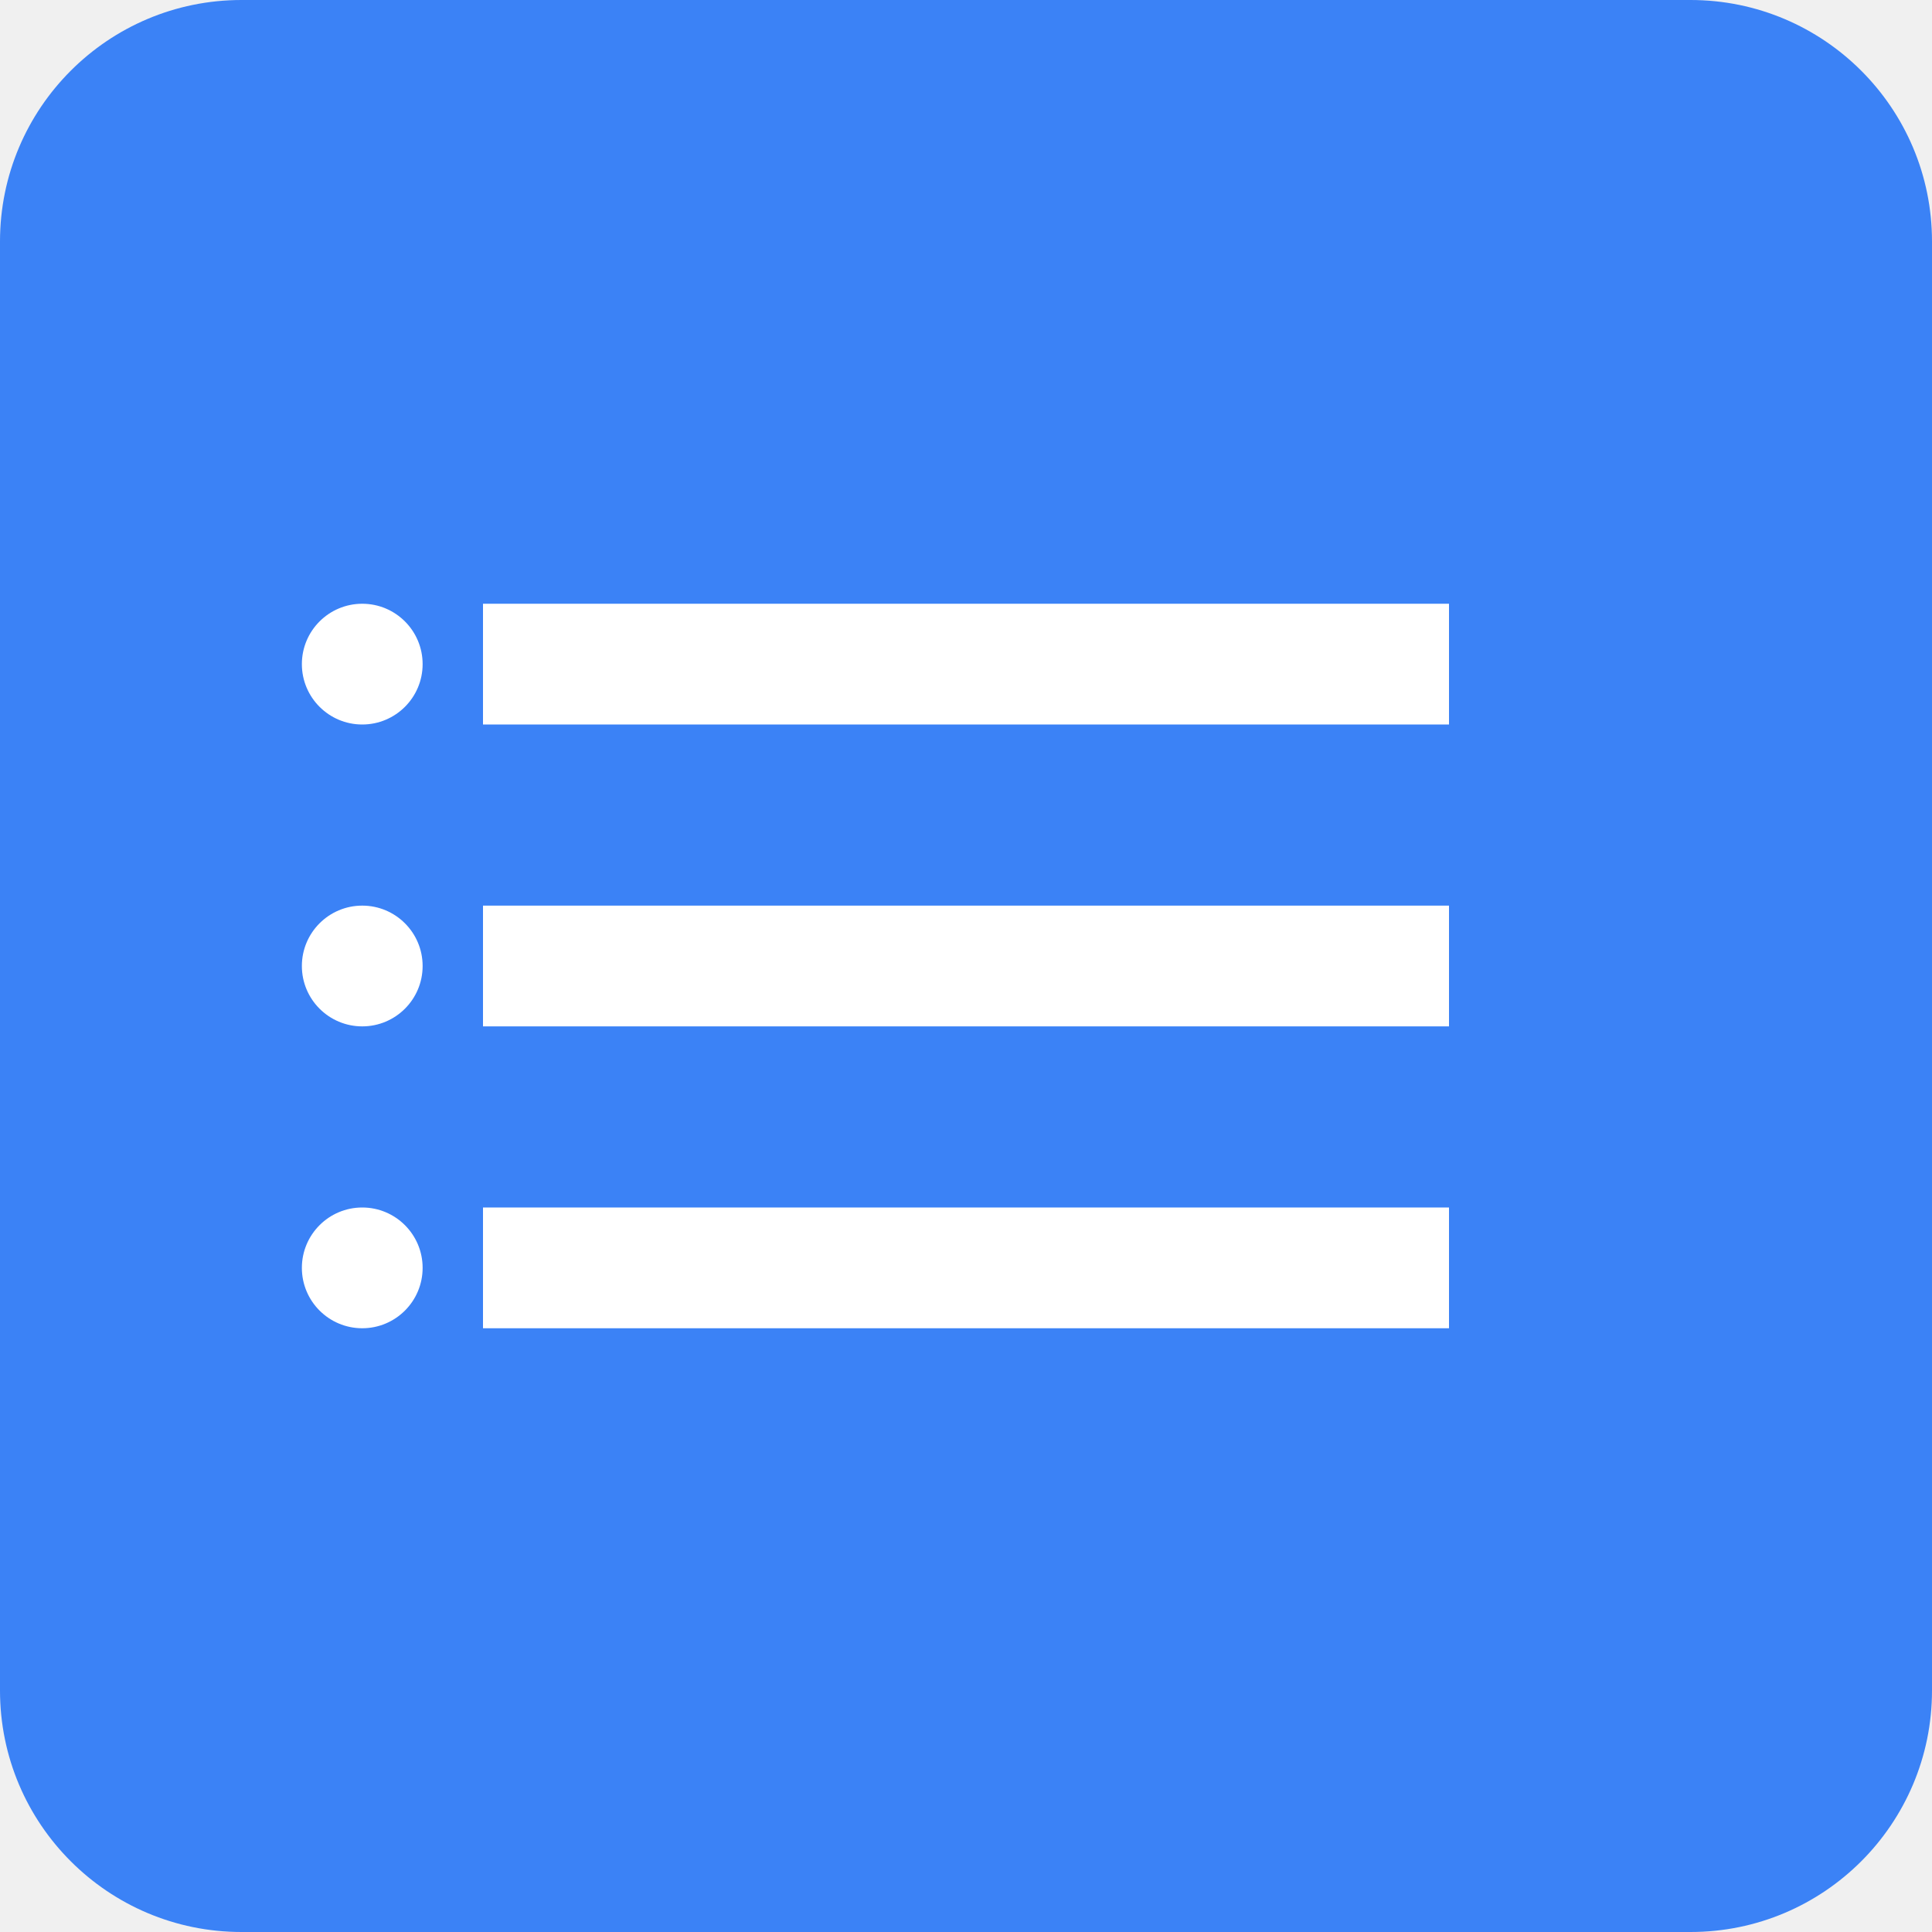
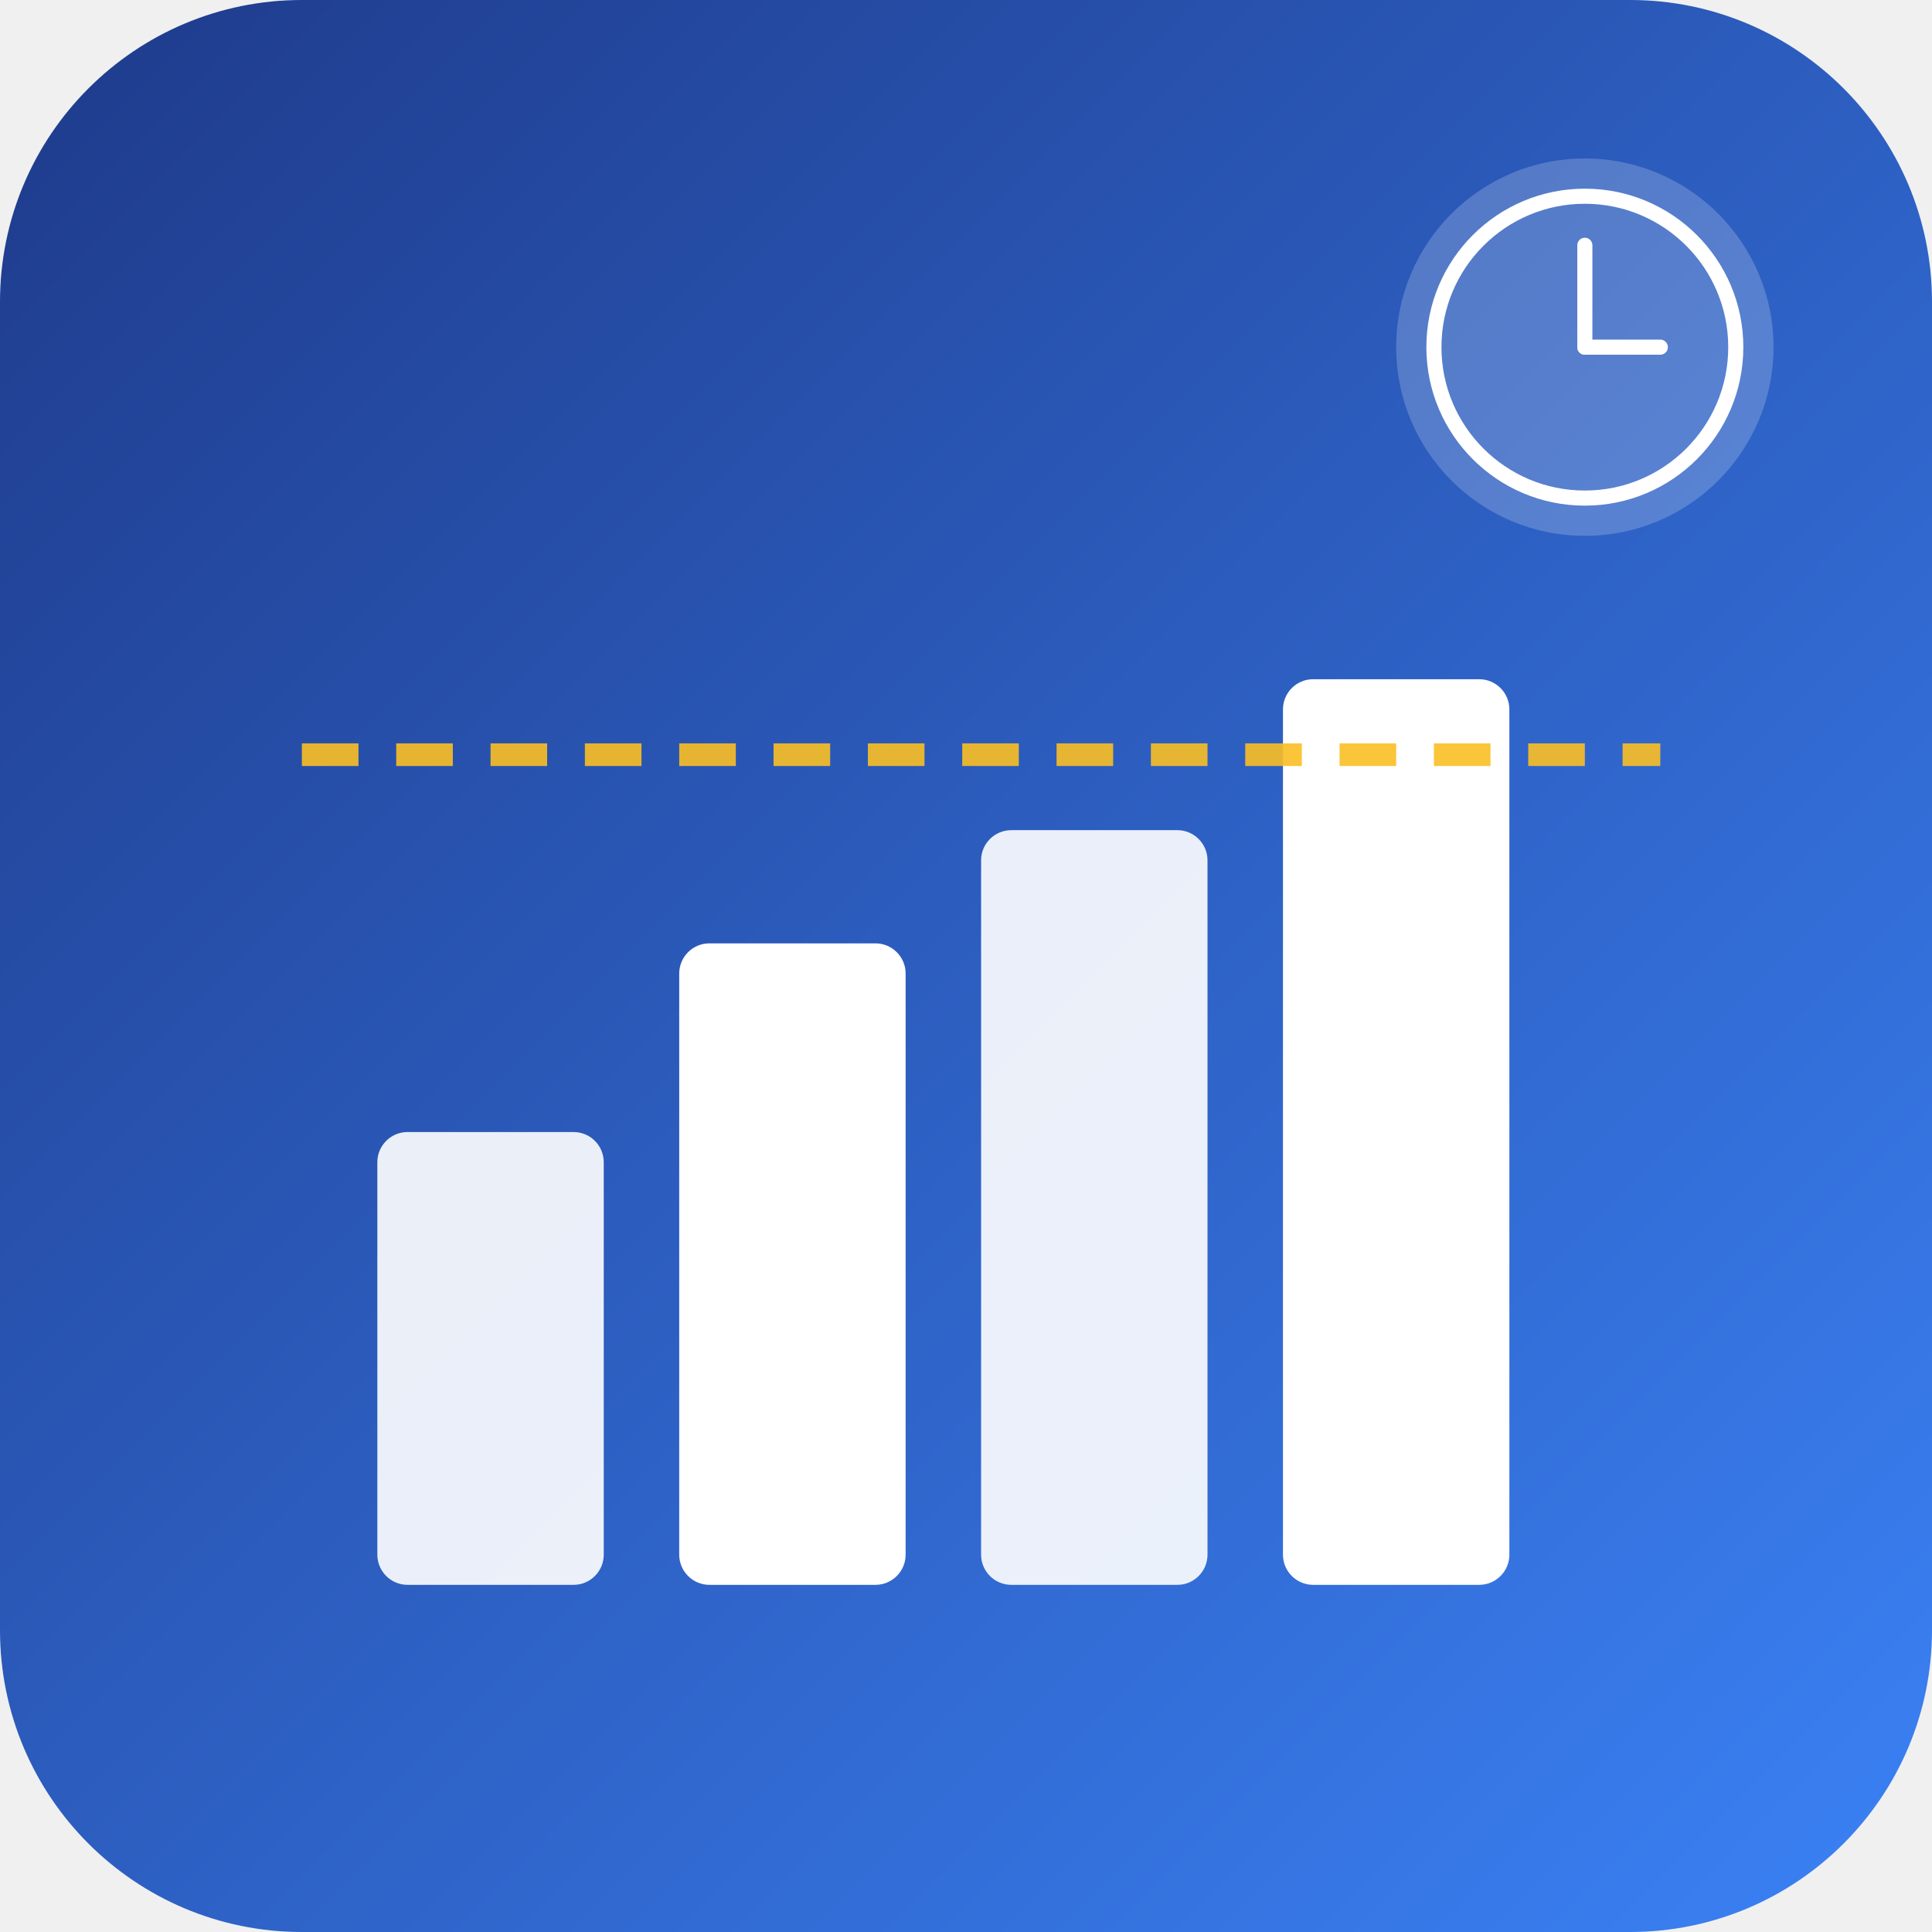
<svg xmlns="http://www.w3.org/2000/svg" width="512" height="512" viewBox="0 0 512 512">
-   <rect width="512" height="512" fill="#3b82f6" rx="64" />
-   <path fill="#ffffff" d="M128 160h256v32H128zm0 80h256v32H128zm0 80h256v32H128z" />
-   <circle cx="96" cy="176" r="16" fill="#ffffff" />
-   <circle cx="96" cy="256" r="16" fill="#ffffff" />
-   <circle cx="96" cy="336" r="16" fill="#ffffff" />
+   <defs>
+     <linearGradient id="bgGrad" x1="0%" y1="0%" x2="100%" y2="100%">
+       <stop offset="0%" style="stop-color:#1e3a8a;stop-opacity:1" />
+       <stop offset="100%" style="stop-color:#3b82f6;stop-opacity:1" />
+     </linearGradient>
+   </defs>
+   <rect width="512" height="512" fill="url(#bgGrad)" rx="80" />
+   <rect x="100" y="300" width="60" height="120" fill="#ffffff" rx="8" opacity="0.9" />
+   <rect x="180" y="250" width="60" height="170" fill="#ffffff" rx="8" />
+   <rect x="260" y="220" width="60" height="200" fill="#ffffff" rx="8" opacity="0.9" />
+   <rect x="340" y="180" width="60" height="240" fill="#ffffff" rx="8" />
+   <line x1="80" y1="200" x2="440" y2="200" stroke="#fbbf24" stroke-width="6" stroke-dasharray="15,10" opacity="0.9" />
+   <circle cx="420" cy="92" r="50" fill="#ffffff" opacity="0.2" />
+   <circle cx="420" cy="92" r="40" fill="none" stroke="#ffffff" stroke-width="4" />
+   <line x1="420" y1="92" x2="420" y2="65" stroke="#ffffff" stroke-width="4" stroke-linecap="round" />
+   <line x1="420" y1="92" x2="440" y2="92" stroke="#ffffff" stroke-width="4" stroke-linecap="round" />
</svg>
